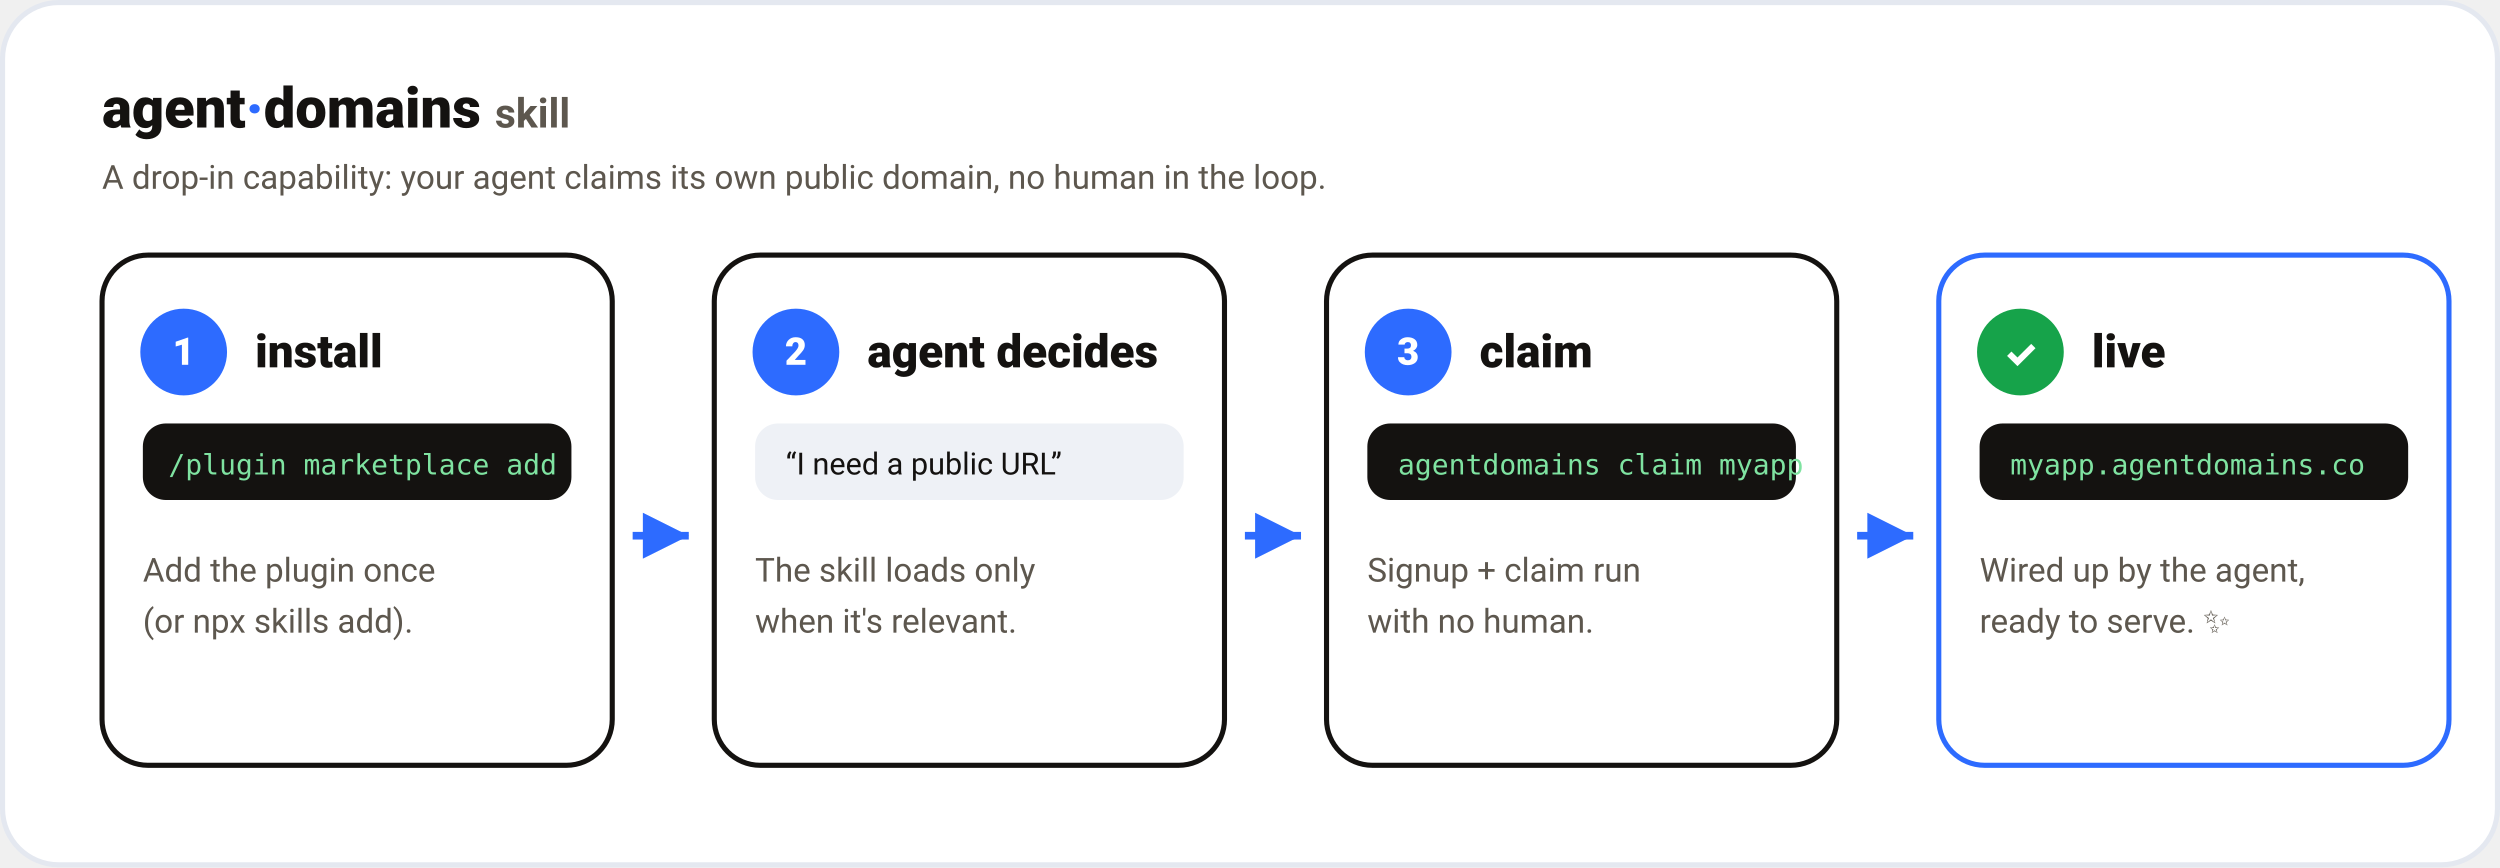
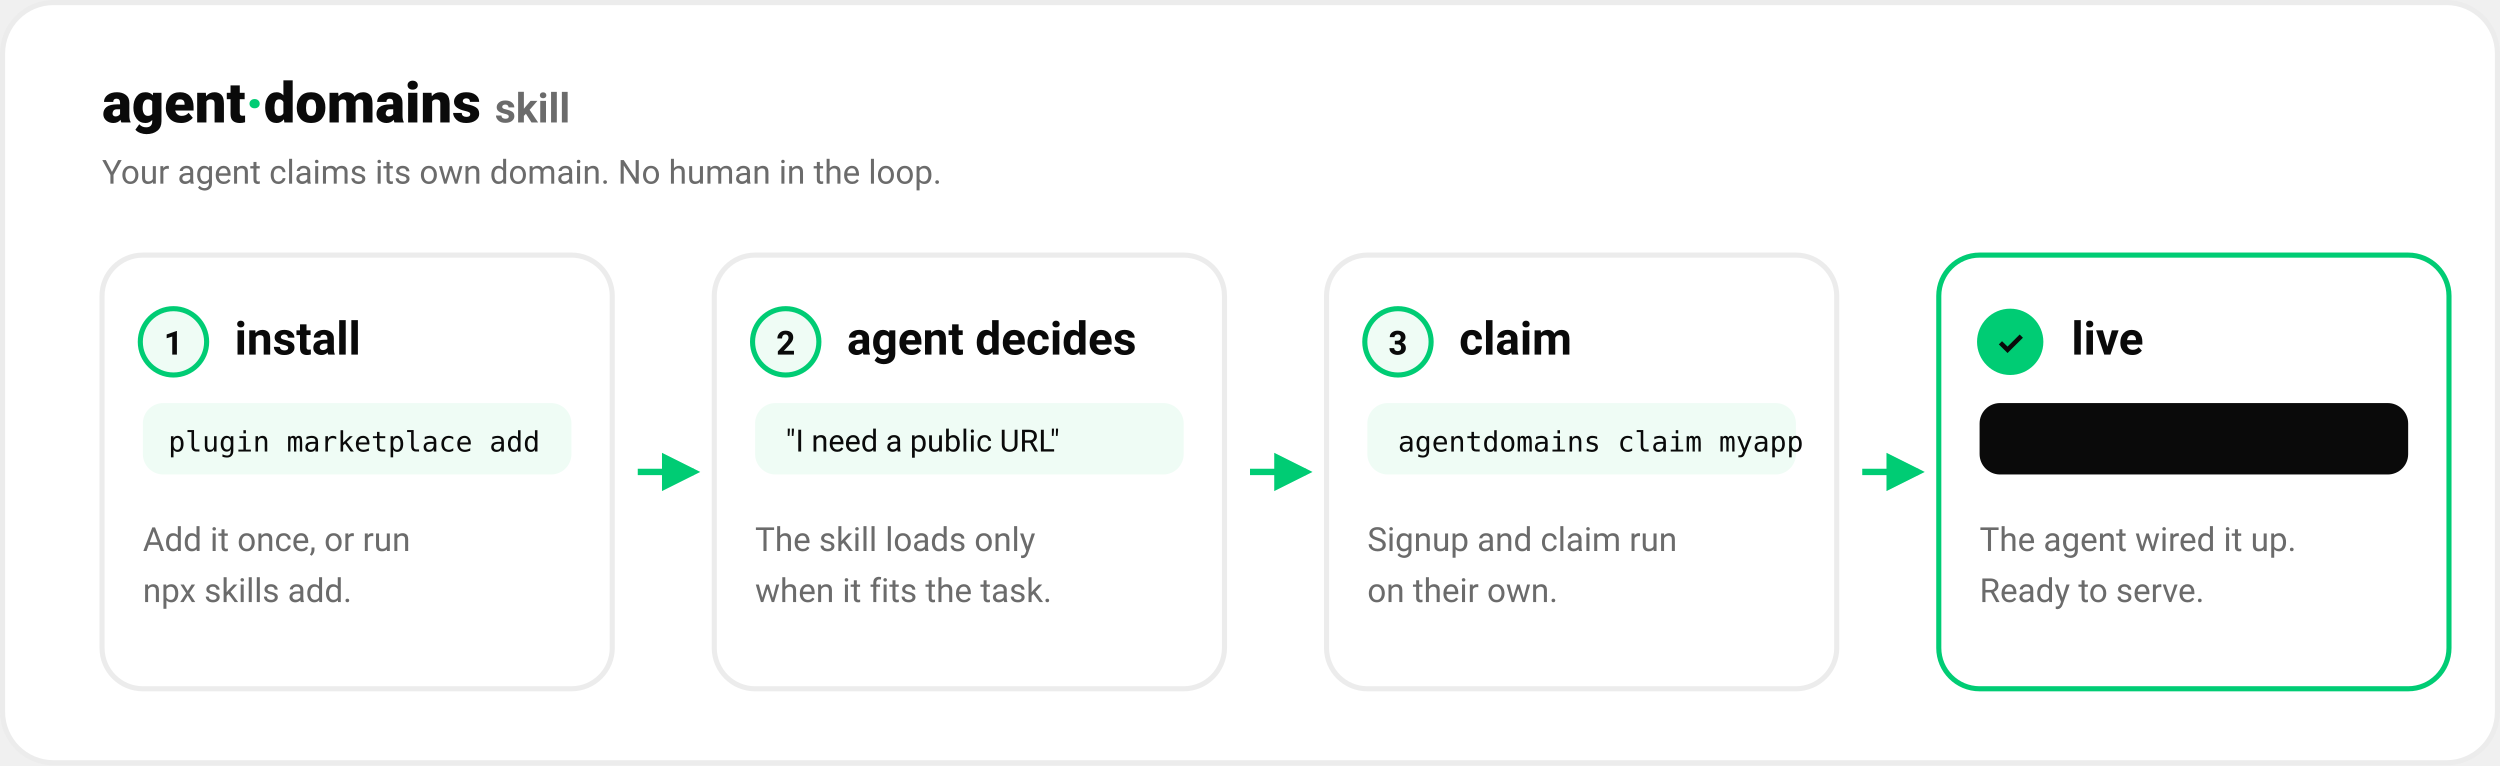
- <svg xmlns="http://www.w3.org/2000/svg" width="980" height="340" viewBox="0 0 980 340" font-family="'Plus Jakarta Sans', -apple-system, BlinkMacSystemFont, 'Segoe UI', Roboto, sans-serif">
+ <svg xmlns="http://www.w3.org/2000/svg" width="980" height="300" viewBox="0 0 980 300" font-family="system-ui, -apple-system, 'Segoe UI', Roboto, sans-serif">
  <defs>
    <style>
-       .title{font-weight:800;font-size:18px;fill:#141210;}
-       .desc{font-size:13px;fill:#5d574e;}
-       .code{font-family:'SFMono-Regular',ui-monospace,Menlo,Consolas,monospace;font-size:11px;fill:#7fe3a1;}
-       .num{font-weight:800;font-size:15px;fill:#ffffff;}
+       .title{font-weight:700;font-size:18px;fill:#0A0A0A;}
+       .desc{font-size:13px;fill:#6b6b6b;}
+       .code{font-family:ui-monospace,'SFMono-Regular',Menlo,Consolas,monospace;font-size:11px;fill:#0A0A0A;}
+       .num{font-weight:700;font-size:13px;fill:#0A0A0A;}
    </style>
-     <marker id="arrow" markerWidth="10" markerHeight="10" refX="6" refY="3" orient="auto" markerUnits="strokeWidth">
-       <path d="M0,0 L6,3 L0,6 Z" fill="#2D6BFF" />
+     <marker id="arrow" markerWidth="9" markerHeight="9" refX="5" refY="3" orient="auto" markerUnits="strokeWidth">
+       <path d="M0,0 L6,3 L0,6 Z" fill="#00CC74" />
    </marker>
  </defs>
-   <rect x="1" y="1" width="978" height="338" rx="22" fill="#FFFFFF" stroke="#E4E8F0" stroke-width="2" />
-   <text x="40" y="50" font-weight="800" font-size="22" fill="#141210">agent<tspan fill="#2D6BFF">·</tspan>domains <tspan fill="#5d574e" font-weight="700" font-size="16">skill</tspan>
+   <rect x="1" y="1" width="978" height="298" rx="20" fill="#FFFFFF" stroke="#ECECEC" stroke-width="2" />
+   <text x="40" y="48" font-weight="800" font-size="22" fill="#0A0A0A">agent<tspan fill="#00CC74">·</tspan>domains <tspan fill="#6b6b6b" font-weight="700" font-size="16">skill</tspan>
  </text>
-   <text x="40" y="74" class="desc" font-size="14">A drop-in capability: your agent claims its own public domain, no human in the loop.</text>
-   <line x1="248" y1="210" x2="270" y2="210" stroke="#2D6BFF" stroke-width="3" marker-end="url(#arrow)" />
-   <line x1="488" y1="210" x2="510" y2="210" stroke="#2D6BFF" stroke-width="3" marker-end="url(#arrow)" />
-   <line x1="728" y1="210" x2="750" y2="210" stroke="#2D6BFF" stroke-width="3" marker-end="url(#arrow)" />
-   <rect x="40" y="100" width="200" height="200" rx="18" fill="#FFFFFF" stroke="#141210" stroke-width="2" />
-   <circle cx="72" cy="138" r="17" fill="#2D6BFF" />
-   <text x="72" y="143" text-anchor="middle" class="num">1</text>
-   <text x="100" y="144" class="title">install</text>
-   <rect x="56" y="166" width="168" height="30" rx="9" fill="#141210" />
-   <text x="66" y="186" class="code">/plugin marketplace add</text>
-   <text x="56" y="228" class="desc">Add the plugin once</text>
-   <text x="56" y="248" class="desc">(or npx skills add).</text>
-   <rect x="280" y="100" width="200" height="200" rx="18" fill="#FFFFFF" stroke="#141210" stroke-width="2" />
-   <circle cx="312" cy="138" r="17" fill="#2D6BFF" />
-   <text x="312" y="143" text-anchor="middle" class="num">2</text>
-   <text x="340" y="144" class="title">agent decides</text>
-   <rect x="296" y="166" width="168" height="30" rx="9" fill="#EEF1F6" />
-   <text x="308" y="186" font-size="12" fill="#141210">“I need a public URL”</text>
-   <text x="296" y="228" class="desc">The skill loads only</text>
-   <text x="296" y="248" class="desc">when it's relevant.</text>
-   <rect x="520" y="100" width="200" height="200" rx="18" fill="#FFFFFF" stroke="#141210" stroke-width="2" />
-   <circle cx="552" cy="138" r="17" fill="#2D6BFF" />
-   <text x="552" y="143" text-anchor="middle" class="num">3</text>
-   <text x="580" y="144" class="title">claim</text>
-   <rect x="536" y="166" width="168" height="30" rx="9" fill="#141210" />
-   <text x="548" y="186" class="code">agentdomains claim myapp</text>
-   <text x="536" y="228" class="desc">Signup + claim run</text>
-   <text x="536" y="248" class="desc">with no human.</text>
-   <rect x="760" y="100" width="200" height="200" rx="18" fill="#FFFFFF" stroke="#2D6BFF" stroke-width="2" />
-   <circle cx="792" cy="138" r="17" fill="#16a34a" />
-   <text x="792" y="144" text-anchor="middle" class="num">✓</text>
-   <text x="820" y="144" class="title">live</text>
-   <rect x="776" y="166" width="168" height="30" rx="9" fill="#141210" />
-   <text x="788" y="186" class="code">myapp.agentdomains.co</text>
-   <text x="776" y="228" class="desc">Wired up by the agent,</text>
-   <text x="776" y="248" class="desc">ready to serve. ✨</text>
+   <text x="40" y="72" class="desc" font-size="14">Your agent claims its own domain. No human in the loop.</text>
+   <line x1="250" y1="185" x2="272" y2="185" stroke="#00CC74" stroke-width="2.5" marker-end="url(#arrow)" />
+   <line x1="490" y1="185" x2="512" y2="185" stroke="#00CC74" stroke-width="2.5" marker-end="url(#arrow)" />
+   <line x1="730" y1="185" x2="752" y2="185" stroke="#00CC74" stroke-width="2.5" marker-end="url(#arrow)" />
+   <rect x="40" y="100" width="200" height="170" rx="16" fill="#FFFFFF" stroke="#ECECEC" stroke-width="2" />
+   <circle cx="68" cy="134" r="13" fill="#EFFCF5" stroke="#00CC74" stroke-width="2" />
+   <text x="68" y="139" text-anchor="middle" class="num">1</text>
+   <text x="92" y="139" class="title">install</text>
+   <rect x="56" y="158" width="168" height="28" rx="8" fill="#EFFCF5" />
+   <text x="66" y="177" class="code">plugin marketplace add</text>
+   <text x="56" y="216" class="desc">Add it once, or run</text>
+   <text x="56" y="236" class="desc">npx skills add.</text>
+   <rect x="280" y="100" width="200" height="170" rx="16" fill="#FFFFFF" stroke="#ECECEC" stroke-width="2" />
+   <circle cx="308" cy="134" r="13" fill="#EFFCF5" stroke="#00CC74" stroke-width="2" />
+   <text x="308" y="139" text-anchor="middle" class="num">2</text>
+   <text x="332" y="139" class="title">agent decides</text>
+   <rect x="296" y="158" width="168" height="28" rx="8" fill="#EFFCF5" />
+   <text x="308" y="177" font-size="12" fill="#0A0A0A">"I need a public URL"</text>
+   <text x="296" y="216" class="desc">The skill loads only</text>
+   <text x="296" y="236" class="desc">when it fits the task.</text>
+   <rect x="520" y="100" width="200" height="170" rx="16" fill="#FFFFFF" stroke="#ECECEC" stroke-width="2" />
+   <circle cx="548" cy="134" r="13" fill="#EFFCF5" stroke="#00CC74" stroke-width="2" />
+   <text x="548" y="139" text-anchor="middle" class="num">3</text>
+   <text x="572" y="139" class="title">claim</text>
+   <rect x="536" y="158" width="168" height="28" rx="8" fill="#EFFCF5" />
+   <text x="548" y="177" class="code">agentdomains claim myapp</text>
+   <text x="536" y="216" class="desc">Signup and claim run</text>
+   <text x="536" y="236" class="desc">on their own.</text>
+   <rect x="760" y="100" width="200" height="170" rx="16" fill="#FFFFFF" stroke="#00CC74" stroke-width="2" />
+   <circle cx="788" cy="134" r="13" fill="#00CC74" />
+   <text x="788" y="139" text-anchor="middle" class="num" fill="#FFFFFF">✓</text>
+   <text x="812" y="139" class="title">live</text>
+   <rect x="776" y="158" width="168" height="28" rx="8" fill="#0A0A0A" />
+   <text x="788" y="177" class="code" fill="#7fe3a1">myapp.makes.fyi</text>
+   <text x="776" y="216" class="desc">The agent wired it up.</text>
+   <text x="776" y="236" class="desc">Ready to serve.</text>
</svg>
